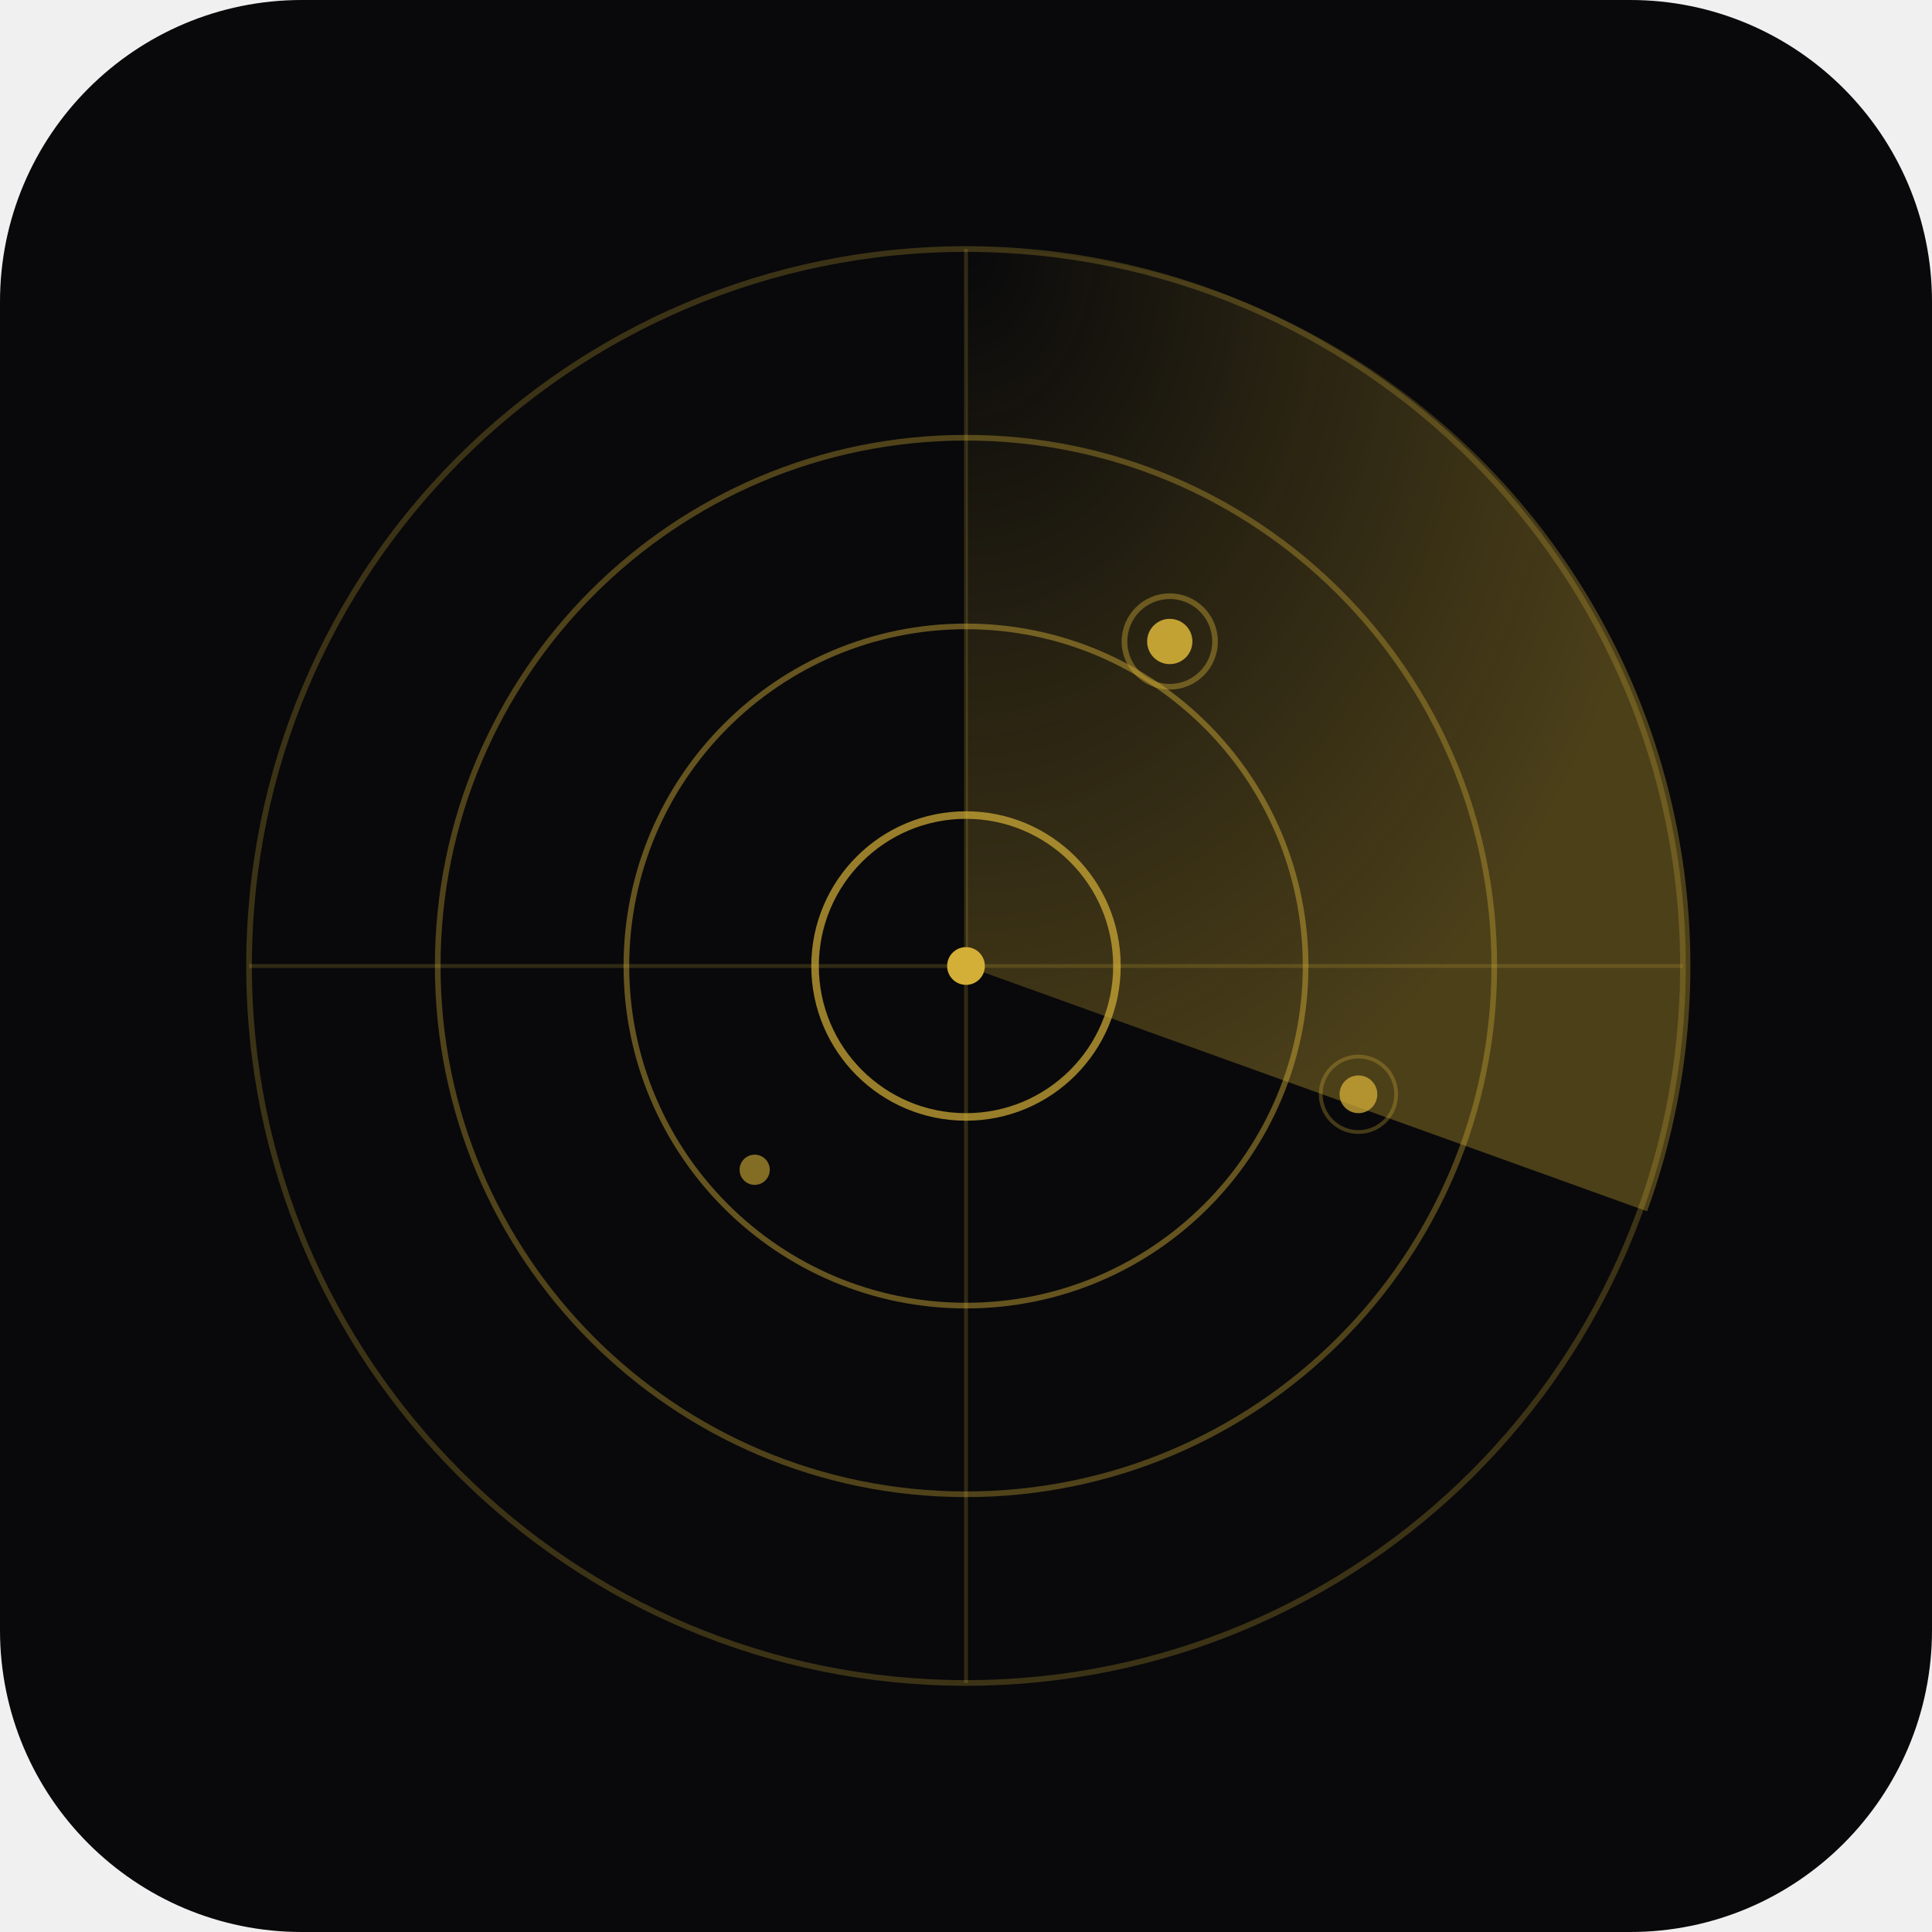
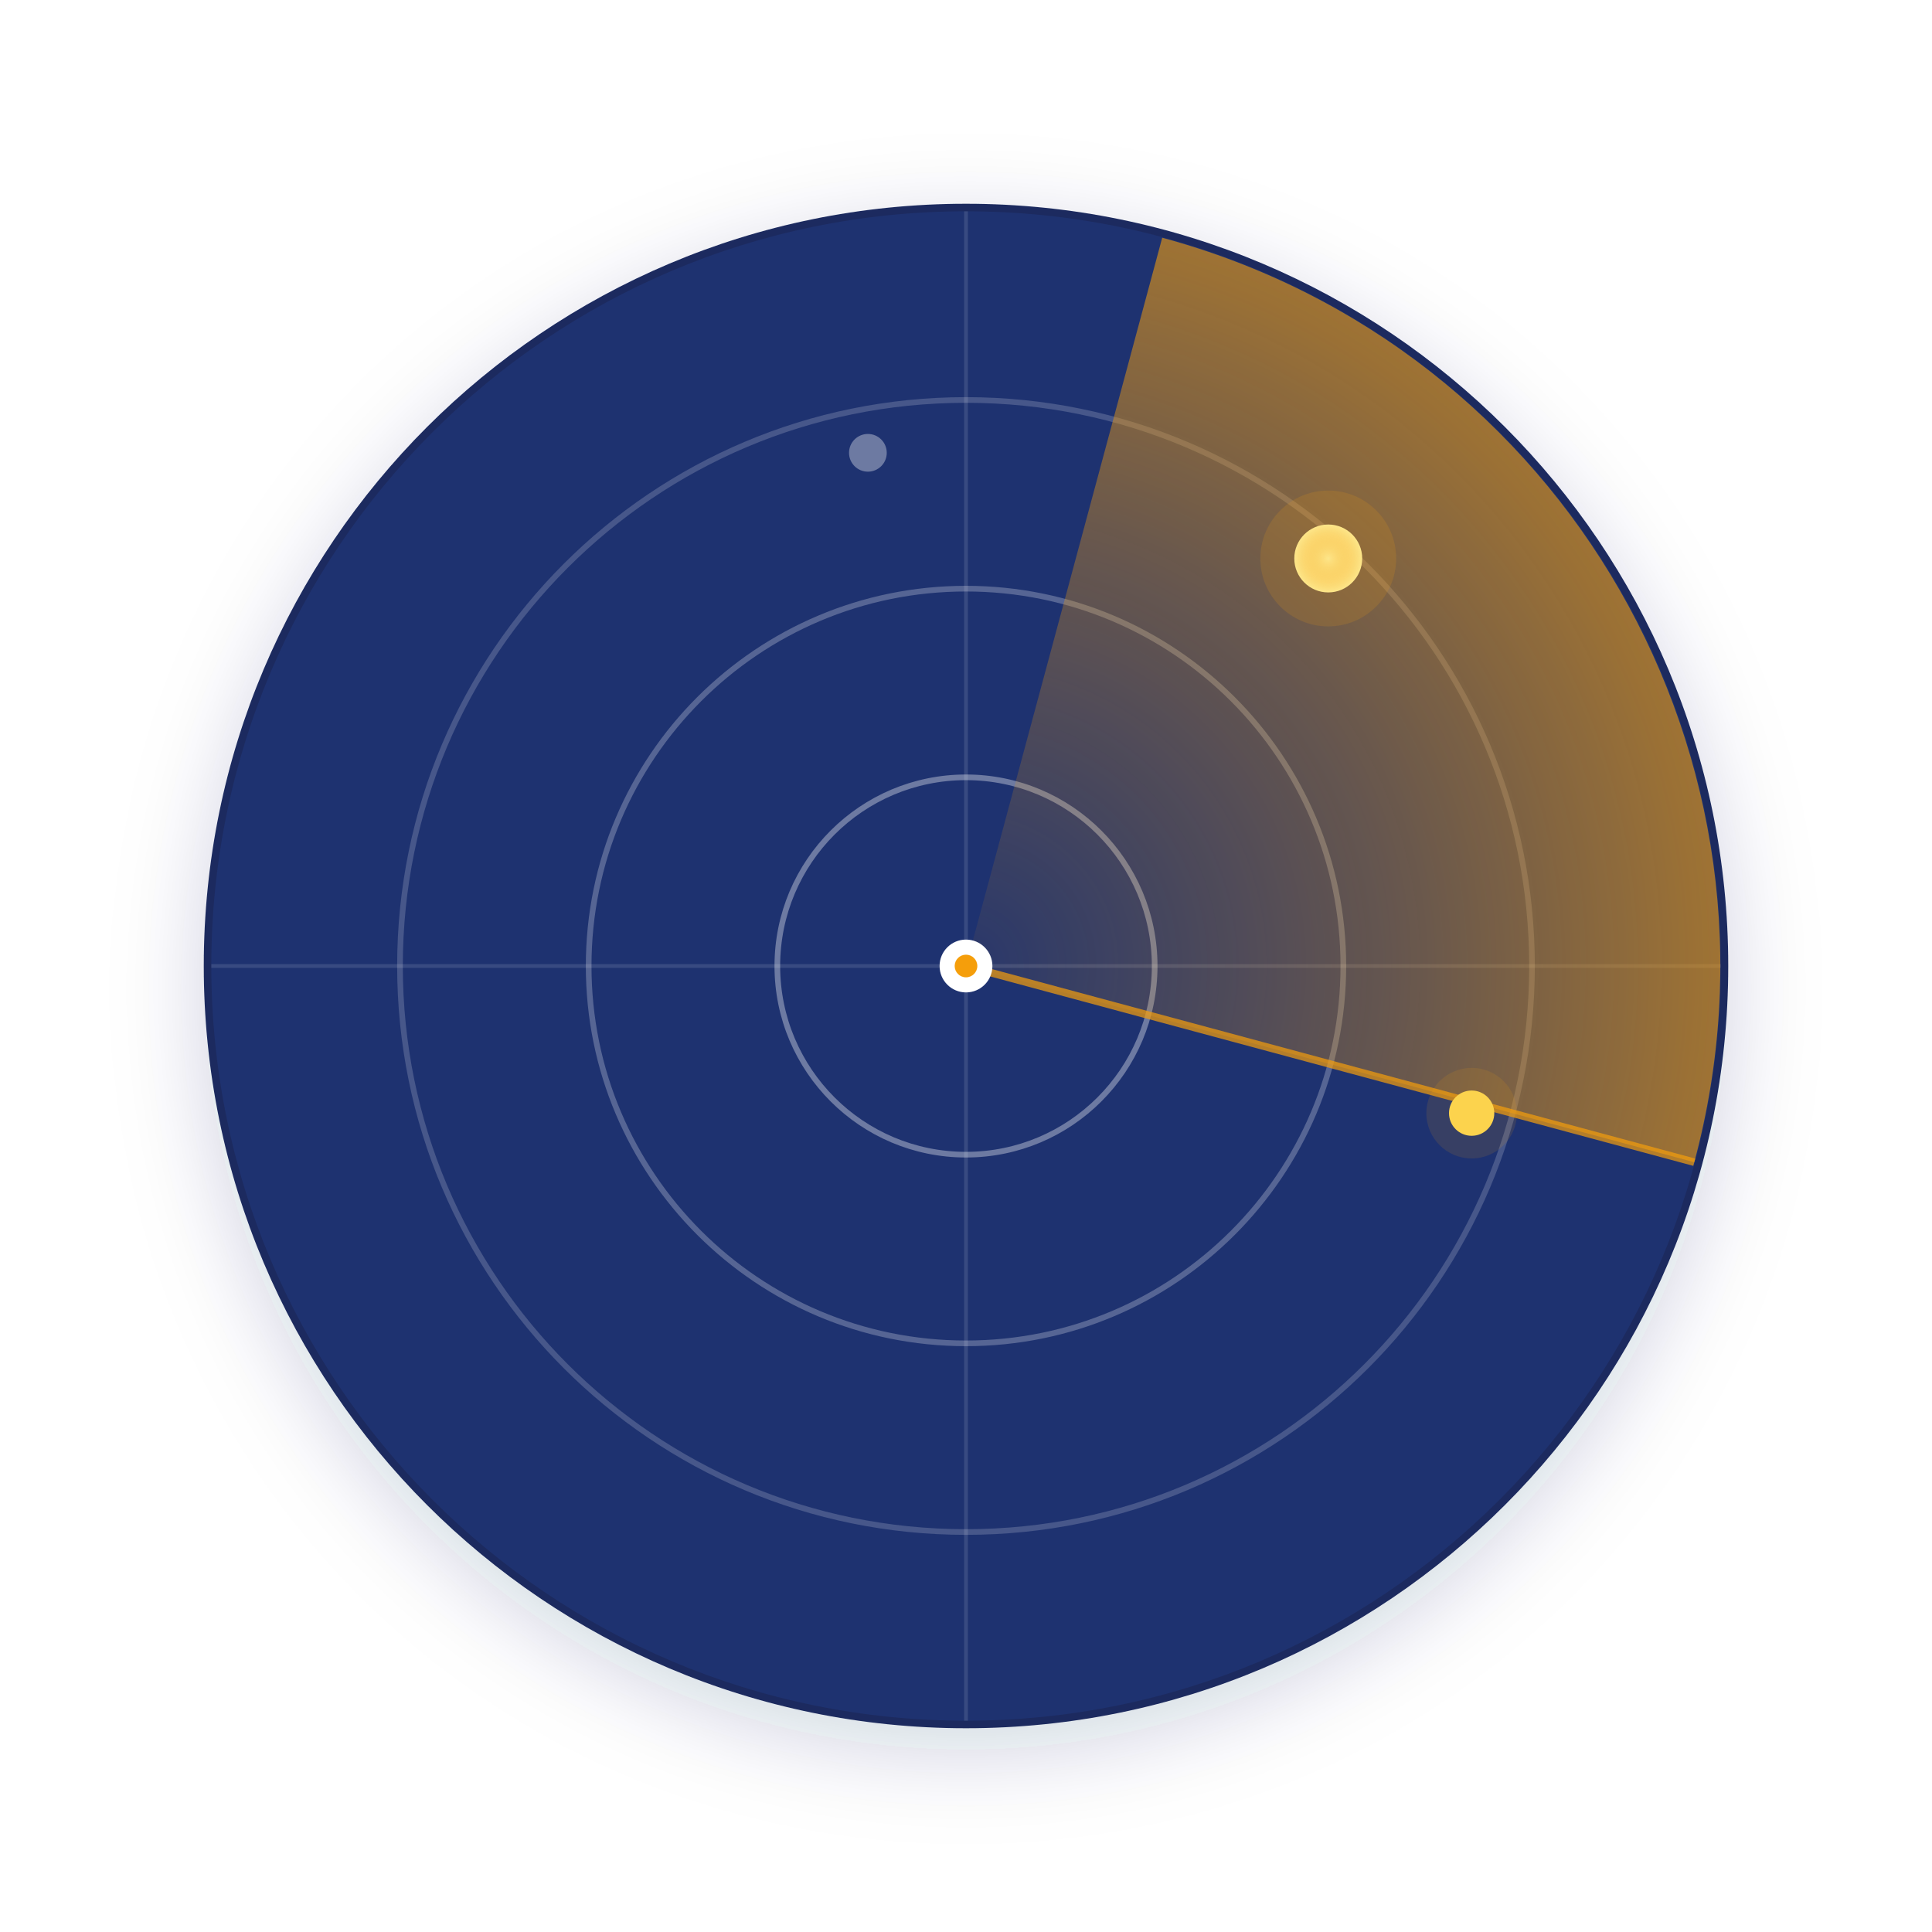
<svg xmlns="http://www.w3.org/2000/svg" viewBox="0 0 512 512" width="512" height="512">
-   <rect width="512" height="512" rx="80" fill="#09090b" />
-   <circle cx="256" cy="256" r="190" fill="none" stroke="#d4af37" stroke-width="1.5" opacity="0.25" />
-   <circle cx="256" cy="256" r="140" fill="none" stroke="#d4af37" stroke-width="1.5" opacity="0.35" />
-   <circle cx="256" cy="256" r="90" fill="none" stroke="#d4af37" stroke-width="1.5" opacity="0.45" />
-   <circle cx="256" cy="256" r="40" fill="none" stroke="#d4af37" stroke-width="2" opacity="0.7" />
-   <line x1="256" y1="66" x2="256" y2="446" stroke="#d4af37" stroke-width="1" opacity="0.2" />
-   <line x1="66" y1="256" x2="446" y2="256" stroke="#d4af37" stroke-width="1" opacity="0.2" />
-   <path d="M256,256 L256,66 A190,190 0 0,1 436.5,321 Z" fill="url(#sweep)" opacity="0.55" />
  <defs>
-     <radialGradient id="sweep" cx="0%" cy="0%" r="100%">
-       <stop offset="0%" stop-color="#d4af37" stop-opacity="0.0" />
-       <stop offset="100%" stop-color="#d4af37" stop-opacity="0.6" />
+     <radialGradient id="sweepGrad" cx="256" cy="256" r="200" gradientUnits="userSpaceOnUse">
+       <stop offset="0%" stop-color="#F59E0B" stop-opacity="0.05" />
+       <stop offset="60%" stop-color="#F59E0B" stop-opacity="0.35" />
+       <stop offset="100%" stop-color="#F59E0B" stop-opacity="0.6" />
    </radialGradient>
+     <radialGradient id="blipGlow" cx="50%" cy="50%" r="50%">
+       <stop offset="0%" stop-color="#FDE68A" stop-opacity="1" />
+       <stop offset="100%" stop-color="#F59E0B" stop-opacity="0" />
+     </radialGradient>
+     <filter id="diskShadow" x="-10%" y="-10%" width="120%" height="120%">
+       <feDropShadow dx="0" dy="6" stdDeviation="12" flood-color="#1B2B5E" flood-opacity="0.18" />
+     </filter>
  </defs>
-   <circle cx="310" cy="170" r="6" fill="#d4af37" opacity="0.9" />
-   <circle cx="310" cy="170" r="12" fill="none" stroke="#d4af37" stroke-width="1.5" opacity="0.4" />
-   <circle cx="360" cy="290" r="5" fill="#d4af37" opacity="0.75" />
-   <circle cx="360" cy="290" r="10" fill="none" stroke="#d4af37" stroke-width="1" opacity="0.3" />
-   <circle cx="200" cy="310" r="4" fill="#d4af37" opacity="0.6" />
-   <circle cx="256" cy="256" r="5" fill="#d4af37" opacity="1" />
+   <rect width="512" height="512" fill="#FFFFFF" />
+   <circle cx="256" cy="256" r="202" fill="#1B2B5E" filter="url(#diskShadow)" />
+   <circle cx="256" cy="256" r="200" fill="#1E3270" />
+   <circle cx="256" cy="256" r="150" fill="none" stroke="white" stroke-width="1.5" opacity="0.18" />
+   <circle cx="256" cy="256" r="100" fill="none" stroke="white" stroke-width="1.5" opacity="0.25" />
+   <circle cx="256" cy="256" r="50" fill="none" stroke="white" stroke-width="1.5" opacity="0.35" />
+   <line x1="256" y1="56" x2="256" y2="456" stroke="white" stroke-width="1" opacity="0.12" />
+   <line x1="56" y1="256" x2="456" y2="256" stroke="white" stroke-width="1" opacity="0.12" />
+   <path d="M256,256 L308,63 A200,200 0 0,1 449,308 Z" fill="url(#sweepGrad)" />
+   <line x1="256" y1="256" x2="449" y2="308" stroke="#F59E0B" stroke-width="2" opacity="0.7" />
+   <circle cx="352" cy="148" r="18" fill="#F59E0B" opacity="0.15" />
+   <circle cx="352" cy="148" r="9" fill="#FDE68A" />
+   <circle cx="352" cy="148" r="9" fill="url(#blipGlow)" />
+   <circle cx="390" cy="295" r="12" fill="#F59E0B" opacity="0.12" />
+   <circle cx="390" cy="295" r="6" fill="#FCD34D" />
+   <circle cx="230" cy="120" r="5" fill="white" opacity="0.35" />
+   <circle cx="256" cy="256" r="7" fill="white" />
+   <circle cx="256" cy="256" r="3" fill="#F59E0B" />
</svg>
